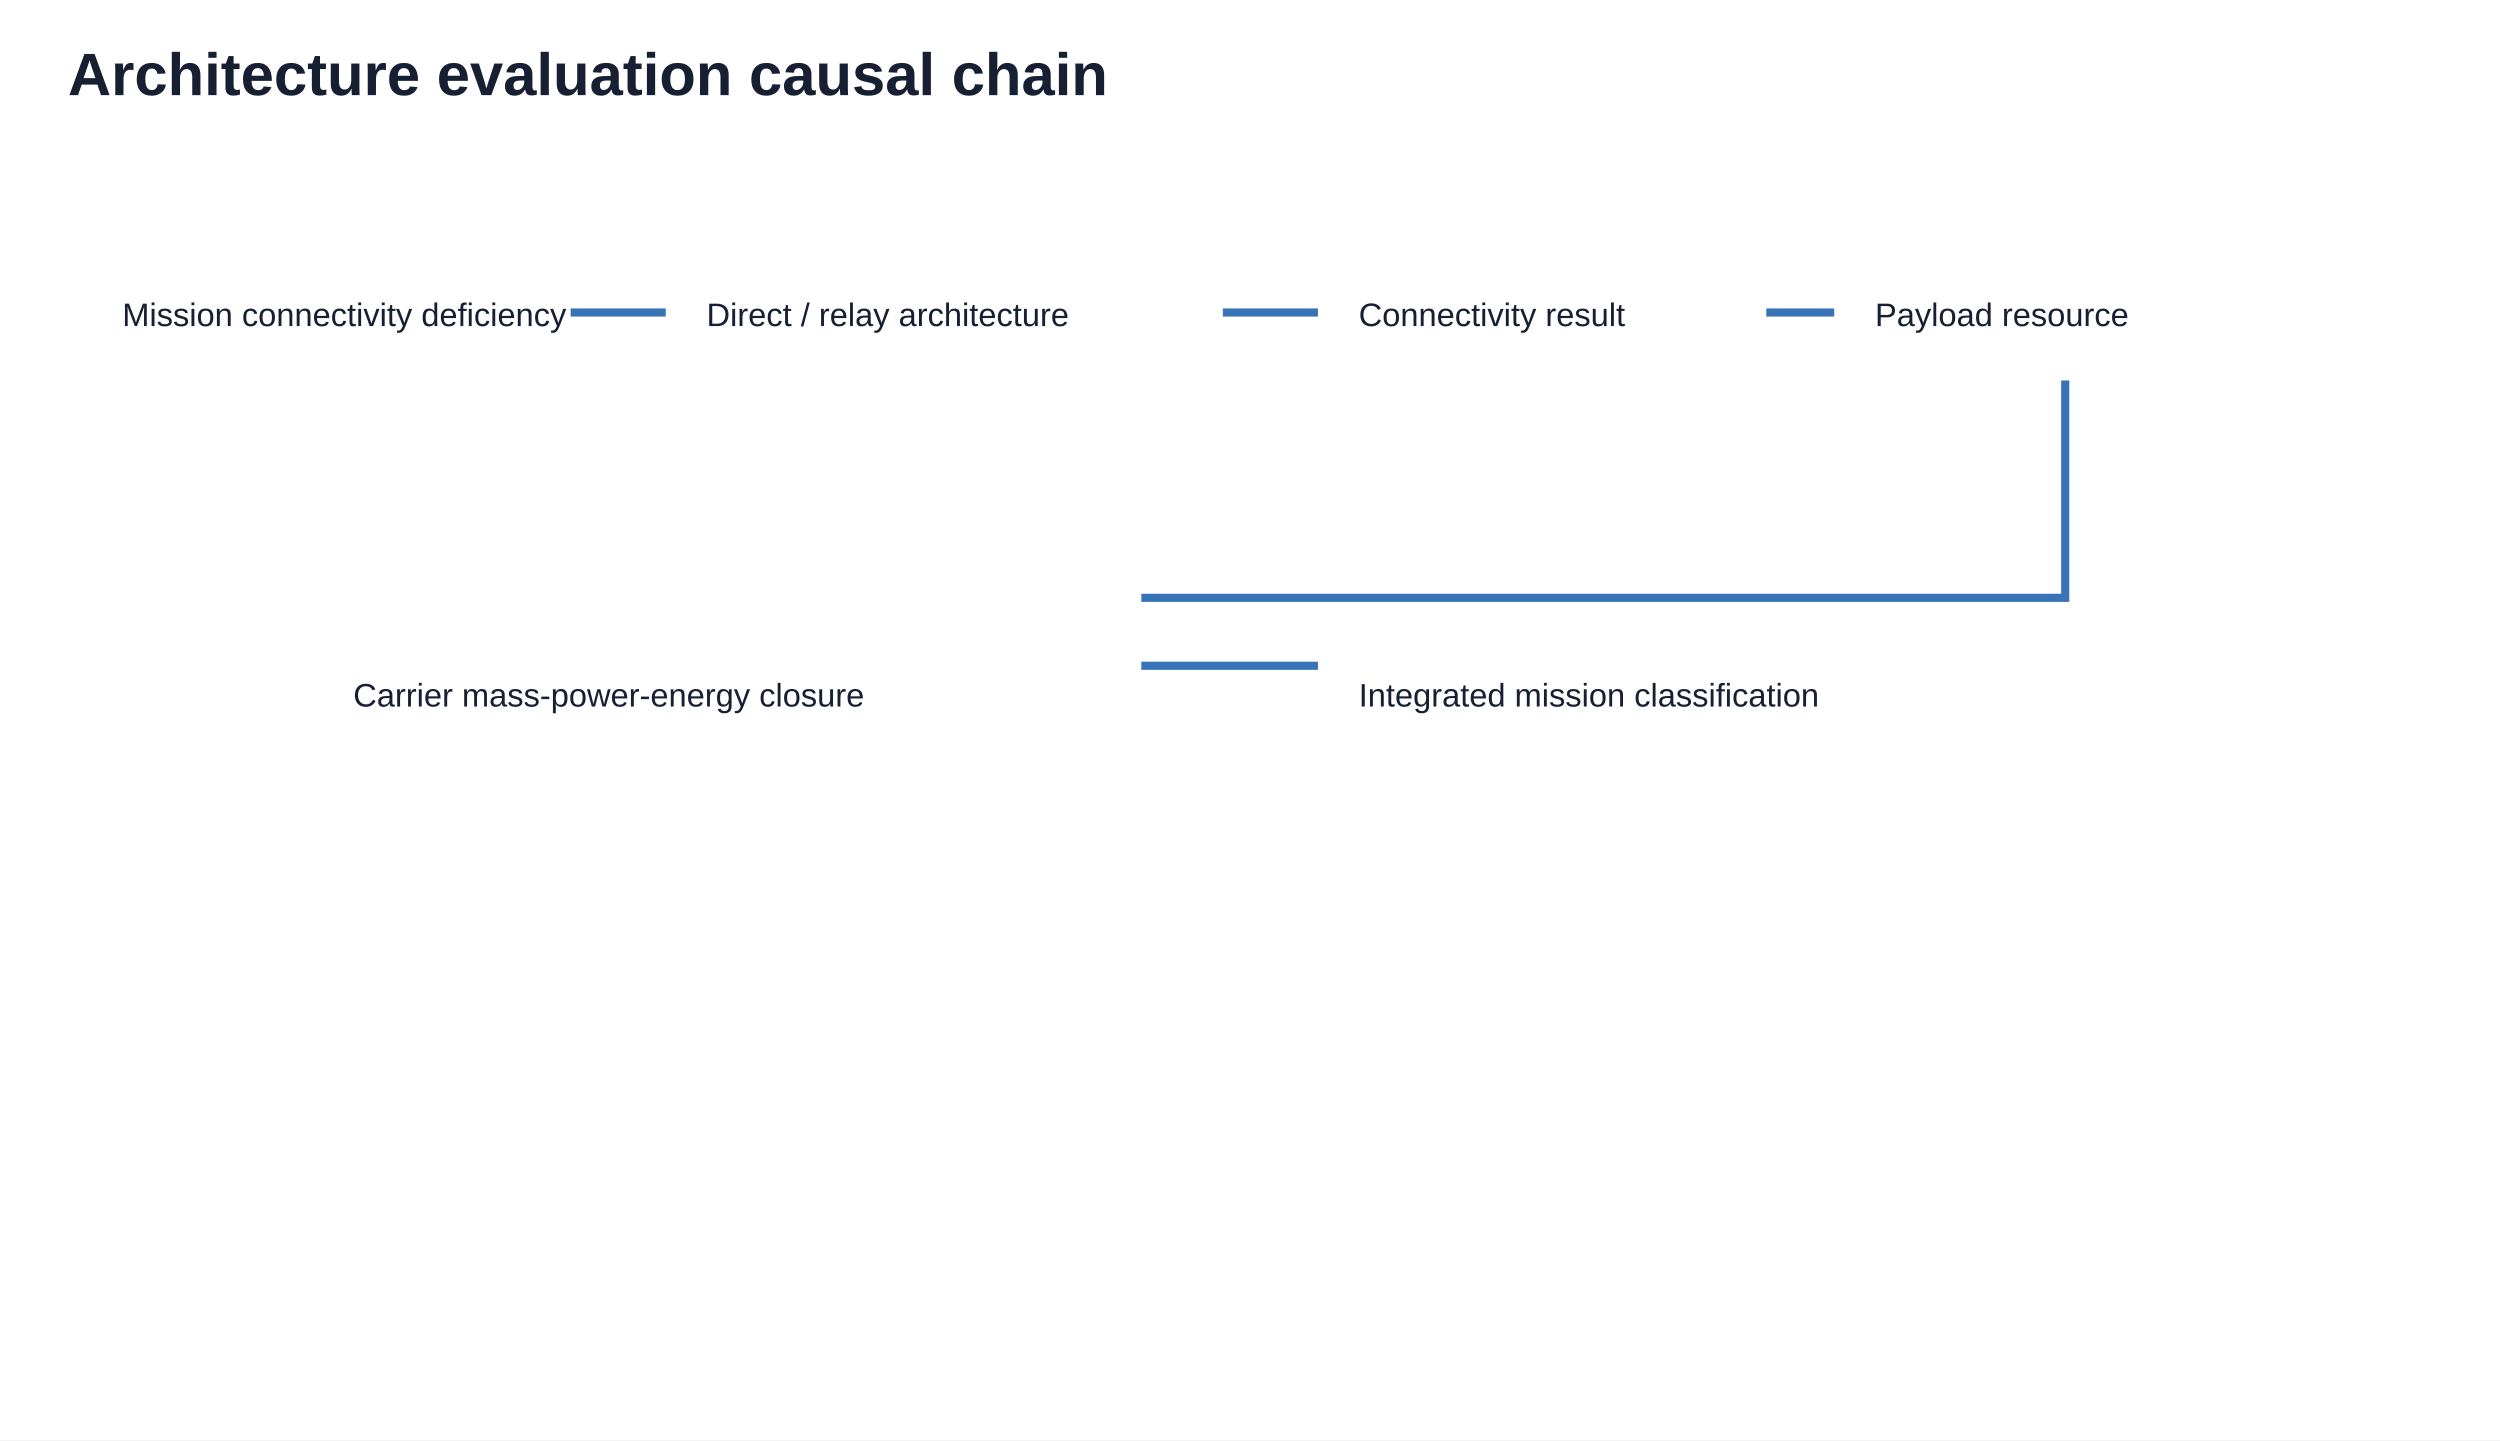
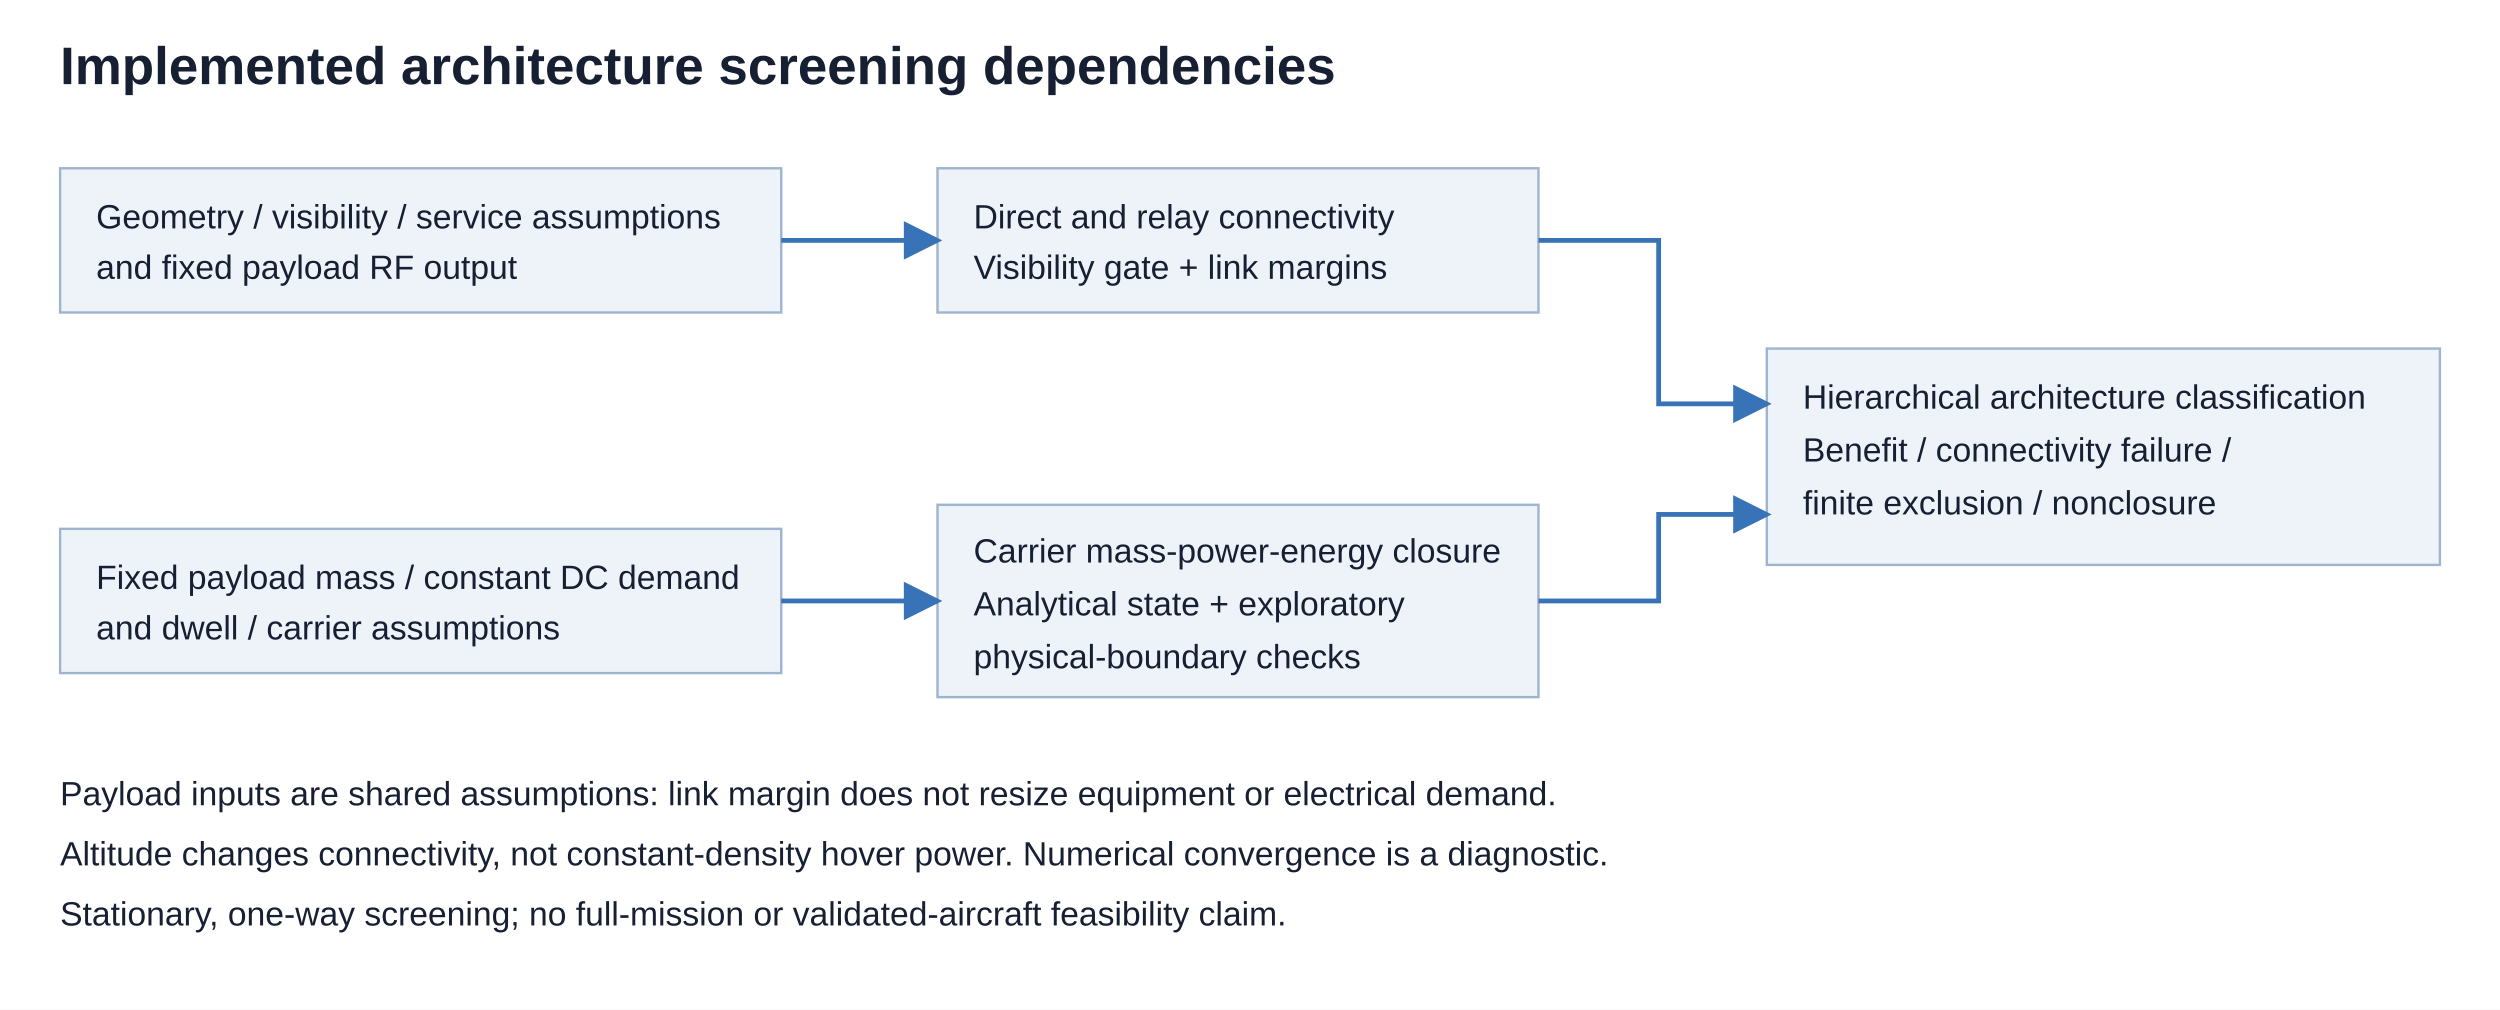
- <svg xmlns="http://www.w3.org/2000/svg" width="920" height="530" viewBox="0 0 920 530">
-   <style>text{font-family:Arial;fill:#172033}.t{font-size:22px;font-weight:bold}.s{font-size:12px}.g{stroke:#d9e0ea} </style>
+ <svg xmlns="http://www.w3.org/2000/svg" width="1040" height="420" viewBox="0 0 1040 420">
+   <defs>
+     <marker id="arrow" markerWidth="8" markerHeight="8" refX="7" refY="4" orient="auto">
+       <path d="M0 0L8 4L0 8Z" fill="#3973b7" />
+     </marker>
+   </defs>
+   <style>text{font-family:Arial;fill:#172033;font-size:14px}.box{fill:#eef3fa;stroke:#9eb4cf}.arrow{stroke:#3973b7;stroke-width:2;fill:none;marker-end:url(#arrow)}</style>
  <rect width="100%" height="100%" fill="white" />
-   <text x="25" y="35" class="t">Architecture evaluation causal chain</text>
-   <text x="45" y="120" class="s">Mission connectivity deficiency</text>
-   <text x="260" y="120" class="s">Direct / relay architecture</text>
-   <text x="500" y="120" class="s">Connectivity result</text>
-   <text x="690" y="120" class="s">Payload resource</text>
-   <text x="130" y="260" class="s">Carrier mass-power-energy closure</text>
-   <text x="500" y="260" class="s">Integrated mission classification</text>
-   <path d="M210 115H245 M450 115H485 M650 115H675 M760 140V220H420" stroke="#3973b7" fill="none" stroke-width="3" />
-   <path d="M420 245H485" stroke="#3973b7" stroke-width="3" />
+   <text x="25" y="35" style="font-size:22px;font-weight:bold">Implemented architecture screening dependencies</text>
+   <rect class="box" x="25" y="70" width="300" height="60" />
+   <text x="40" y="95">Geometry / visibility / service assumptions</text>
+   <text x="40" y="116">and fixed payload RF output</text>
+   <rect class="box" x="25" y="220" width="300" height="60" />
+   <text x="40" y="245">Fixed payload mass / constant DC demand</text>
+   <text x="40" y="266">and dwell / carrier assumptions</text>
+   <rect class="box" x="390" y="70" width="250" height="60" />
+   <text x="405" y="95">Direct and relay connectivity</text>
+   <text x="405" y="116">Visibility gate + link margins</text>
+   <rect class="box" x="390" y="210" width="250" height="80" />
+   <text x="405" y="234">Carrier mass-power-energy closure</text>
+   <text x="405" y="256">Analytical state + exploratory</text>
+   <text x="405" y="278">physical-boundary checks</text>
+   <rect class="box" x="735" y="145" width="280" height="90" />
+   <text x="750" y="170">Hierarchical architecture classification</text>
+   <text x="750" y="192">Benefit / connectivity failure /</text>
+   <text x="750" y="214">finite exclusion / nonclosure</text>
+   <path class="arrow" d="M325 100H390" />
+   <path class="arrow" d="M325 250H390" />
+   <path class="arrow" d="M640 100H690V168H735" />
+   <path class="arrow" d="M640 250H690V214H735" />
+   <text x="25" y="335">Payload inputs are shared assumptions: link margin does not resize equipment or electrical demand.</text>
+   <text x="25" y="360">Altitude changes connectivity, not constant-density hover power. Numerical convergence is a diagnostic.</text>
+   <text x="25" y="385">Stationary, one-way screening; no full-mission or validated-aircraft feasibility claim.</text>
</svg>
